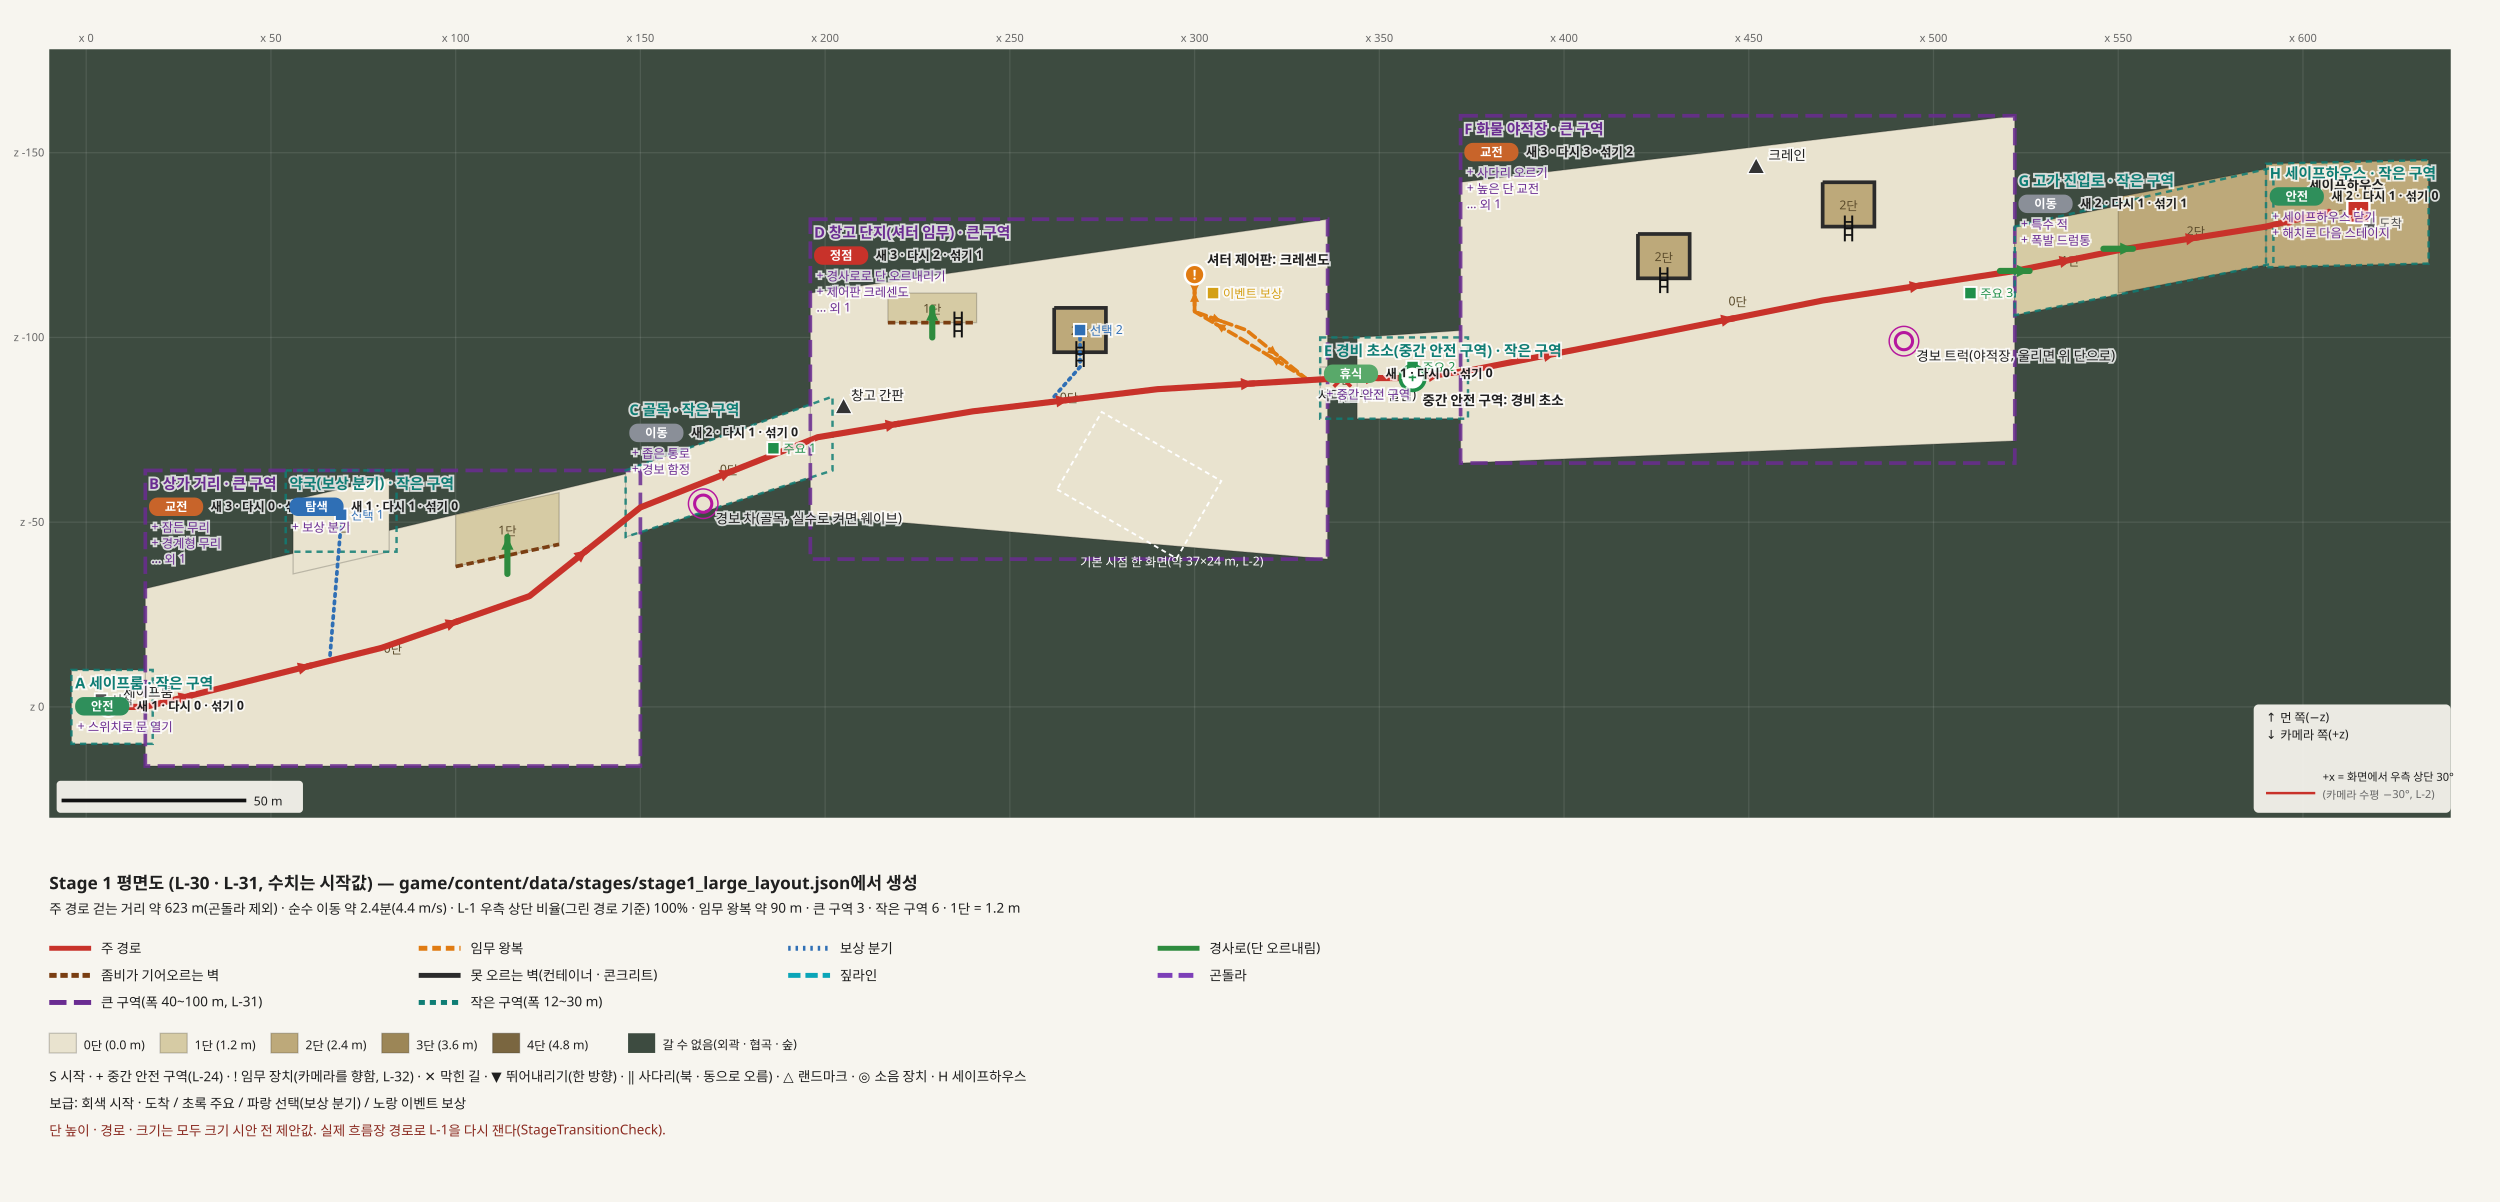
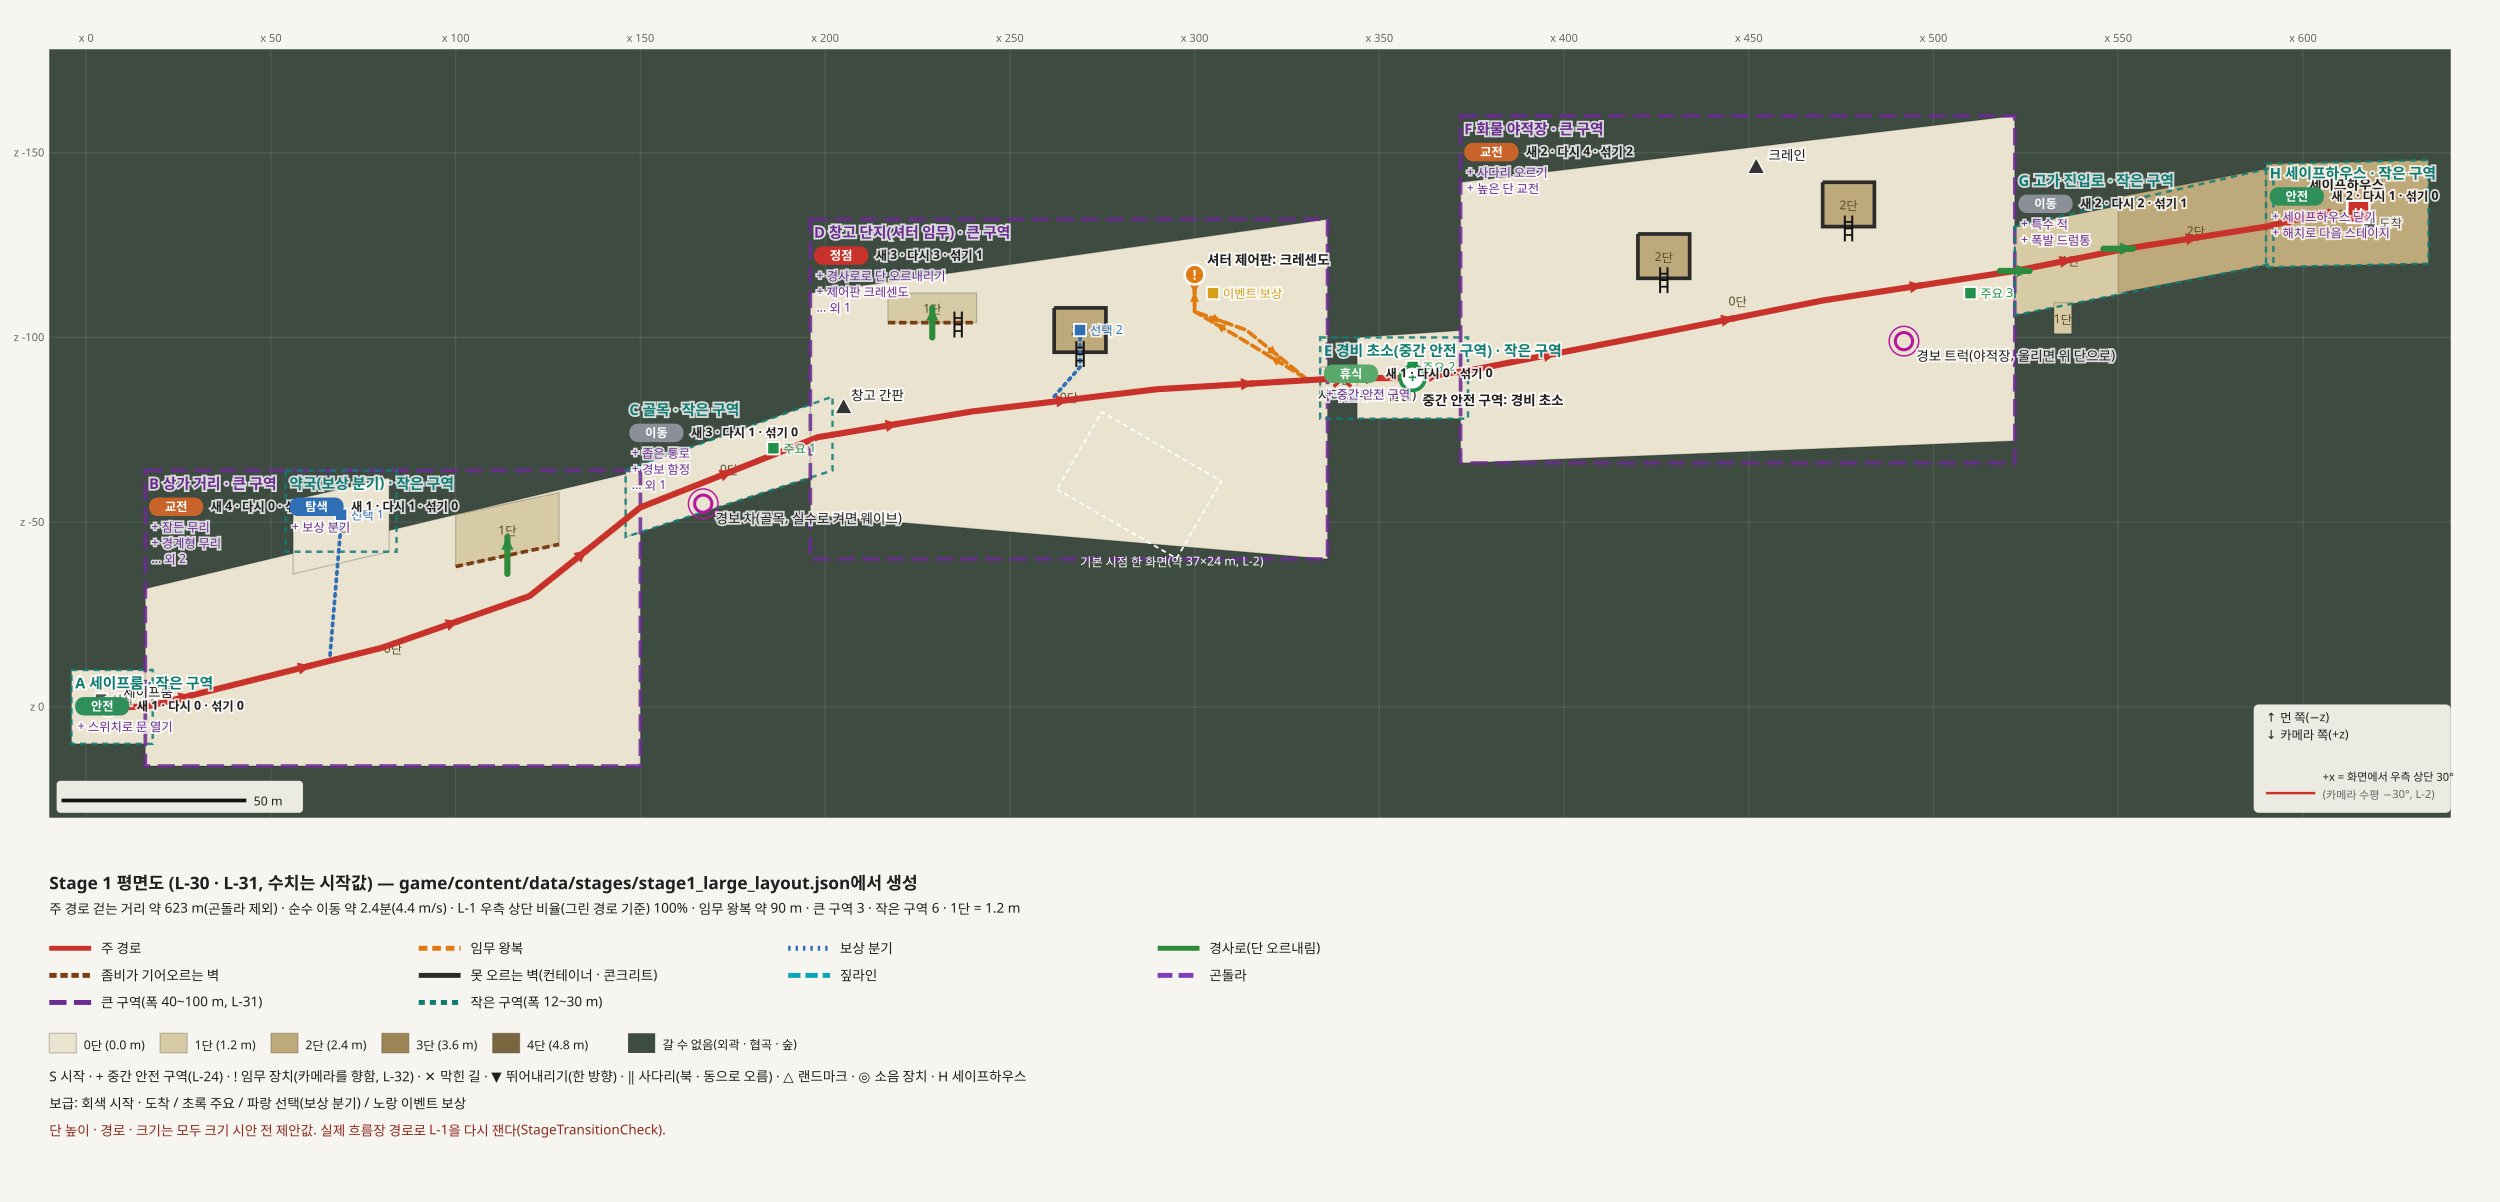
<svg xmlns="http://www.w3.org/2000/svg" width="2030" height="976" viewBox="0 0 2030 976" font-family="Noto Sans KR, Malgun Gothic, WenQuanYi Zen Hei, sans-serif">
  <rect width="100%" height="100%" fill="#f7f5ef" />
  <rect x="40" y="40" width="1950" height="624" fill="#3d4b40" />
  <line x1="70.0" y1="40.0" x2="70.0" y2="664.0" stroke="#ffffff18" stroke-width="1" />
  <text x="70.0" y="34.0" font-size="9" fill="#666" text-anchor="middle" font-weight="normal">x 0</text>
  <line x1="220.0" y1="40.0" x2="220.0" y2="664.0" stroke="#ffffff18" stroke-width="1" />
  <text x="220.0" y="34.0" font-size="9" fill="#666" text-anchor="middle" font-weight="normal">x 50</text>
  <line x1="370.0" y1="40.0" x2="370.0" y2="664.0" stroke="#ffffff18" stroke-width="1" />
  <text x="370.0" y="34.0" font-size="9" fill="#666" text-anchor="middle" font-weight="normal">x 100</text>
  <line x1="520.0" y1="40.0" x2="520.0" y2="664.0" stroke="#ffffff18" stroke-width="1" />
  <text x="520.0" y="34.0" font-size="9" fill="#666" text-anchor="middle" font-weight="normal">x 150</text>
  <line x1="670.0" y1="40.0" x2="670.0" y2="664.0" stroke="#ffffff18" stroke-width="1" />
  <text x="670.0" y="34.0" font-size="9" fill="#666" text-anchor="middle" font-weight="normal">x 200</text>
  <line x1="820.0" y1="40.0" x2="820.0" y2="664.0" stroke="#ffffff18" stroke-width="1" />
  <text x="820.0" y="34.0" font-size="9" fill="#666" text-anchor="middle" font-weight="normal">x 250</text>
  <line x1="970.0" y1="40.0" x2="970.0" y2="664.0" stroke="#ffffff18" stroke-width="1" />
  <text x="970.0" y="34.0" font-size="9" fill="#666" text-anchor="middle" font-weight="normal">x 300</text>
  <line x1="1120.0" y1="40.0" x2="1120.0" y2="664.0" stroke="#ffffff18" stroke-width="1" />
  <text x="1120.0" y="34.0" font-size="9" fill="#666" text-anchor="middle" font-weight="normal">x 350</text>
  <line x1="1270.0" y1="40.0" x2="1270.0" y2="664.0" stroke="#ffffff18" stroke-width="1" />
  <text x="1270.0" y="34.0" font-size="9" fill="#666" text-anchor="middle" font-weight="normal">x 400</text>
  <line x1="1420.0" y1="40.0" x2="1420.0" y2="664.0" stroke="#ffffff18" stroke-width="1" />
  <text x="1420.0" y="34.0" font-size="9" fill="#666" text-anchor="middle" font-weight="normal">x 450</text>
  <line x1="1570.0" y1="40.0" x2="1570.0" y2="664.0" stroke="#ffffff18" stroke-width="1" />
  <text x="1570.0" y="34.0" font-size="9" fill="#666" text-anchor="middle" font-weight="normal">x 500</text>
  <line x1="1720.0" y1="40.0" x2="1720.0" y2="664.0" stroke="#ffffff18" stroke-width="1" />
  <text x="1720.0" y="34.0" font-size="9" fill="#666" text-anchor="middle" font-weight="normal">x 550</text>
  <line x1="1870.0" y1="40.0" x2="1870.0" y2="664.0" stroke="#ffffff18" stroke-width="1" />
  <text x="1870.0" y="34.0" font-size="9" fill="#666" text-anchor="middle" font-weight="normal">x 600</text>
  <line x1="40.0" y1="124.0" x2="1990.0" y2="124.0" stroke="#ffffff18" stroke-width="1" />
  <text x="36.0" y="127.0" font-size="9" fill="#666" text-anchor="end" font-weight="normal">z -150</text>
  <line x1="40.0" y1="274.0" x2="1990.0" y2="274.0" stroke="#ffffff18" stroke-width="1" />
  <text x="36.0" y="277.0" font-size="9" fill="#666" text-anchor="end" font-weight="normal">z -100</text>
  <line x1="40.0" y1="424.0" x2="1990.0" y2="424.0" stroke="#ffffff18" stroke-width="1" />
  <text x="36.0" y="427.0" font-size="9" fill="#666" text-anchor="end" font-weight="normal">z -50</text>
  <line x1="40.0" y1="574.0" x2="1990.0" y2="574.0" stroke="#ffffff18" stroke-width="1" />
  <text x="36.0" y="577.0" font-size="9" fill="#666" text-anchor="end" font-weight="normal">z 0</text>
  <polygon points="58.0,544.0 124.0,544.0 124.0,604.0 58.0,604.0" fill="#e9e3cf" stroke="#00000033" stroke-width="1" />
  <polygon points="118.0,478.0 520.0,382.0 520.0,622.0 118.0,622.0" fill="#e9e3cf" stroke="#00000033" stroke-width="1" />
  <polygon points="238.0,466.0 316.0,448.0 316.0,388.0 238.0,406.0" fill="#e9e3cf" stroke="#00000033" stroke-width="1" />
  <polygon points="370.0,418.0 454.0,400.0 454.0,442.0 370.0,460.0" fill="#d6cba4" stroke="#00000033" stroke-width="1" />
  <polygon points="508.0,382.0 676.0,322.0 676.0,382.0 508.0,436.0" fill="#e9e3cf" stroke="#00000033" stroke-width="1" />
  <polygon points="658.0,238.0 1078.0,178.0 1078.0,454.0 658.0,418.0" fill="#e9e3cf" stroke="#00000033" stroke-width="1" />
  <polygon points="721.0,238.0 793.0,238.0 793.0,262.0 721.0,262.0" fill="#d6cba4" stroke="#00000033" stroke-width="1" />
  <polygon points="856.0,250.0 898.0,250.0 898.0,286.0 856.0,286.0" fill="#bda97a" stroke="#00000033" stroke-width="1" />
  <polygon points="1072.0,298.0 1108.0,298.0 1108.0,316.0 1072.0,316.0" fill="#e9e3cf" stroke="#00000033" stroke-width="1" />
  <polygon points="1102.0,274.0 1192.0,268.0 1192.0,340.0 1102.0,340.0" fill="#e9e3cf" stroke="#00000033" stroke-width="1" />
  <polygon points="1186.0,148.0 1636.0,94.0 1636.0,358.0 1186.0,376.0" fill="#e9e3cf" stroke="#00000033" stroke-width="1" />
  <polygon points="1330.0,190.0 1372.0,190.0 1372.0,226.0 1330.0,226.0" fill="#bda97a" stroke="#00000033" stroke-width="1" />
  <polygon points="1480.0,148.0 1522.0,148.0 1522.0,184.0 1480.0,184.0" fill="#bda97a" stroke="#00000033" stroke-width="1" />
  <polygon points="1636.0,184.0 1726.0,166.0 1726.0,238.0 1636.0,256.0" fill="#d6cba4" stroke="#00000033" stroke-width="1" />
+   <polygon points="1667.8,245.8 1682.2,245.8 1682.2,271.0 1667.8,271.0" fill="#d6cba4" stroke="#00000033" stroke-width="1" />
  <polygon points="1720.0,160.0 1846.0,136.0 1846.0,214.0 1720.0,238.0" fill="#bda97a" stroke="#00000033" stroke-width="1" />
  <polygon points="1840.0,133.0 1972.0,130.0 1972.0,214.0 1840.0,217.0" fill="#bda97a" stroke="#00000033" stroke-width="1" />
  <polygon points="58.0,544.0 124.0,544.0 124.0,604.0 58.0,604.0" fill="none" stroke="#0f7d74" stroke-width="2" stroke-dasharray="5,4" opacity=".85" />
  <polygon points="118.0,382.0 520.0,382.0 520.0,622.0 118.0,622.0" fill="none" stroke="#6a2c91" stroke-width="3" stroke-dasharray="14,6" opacity=".85" />
  <polygon points="232.0,382.0 322.0,382.0 322.0,448.0 232.0,448.0" fill="none" stroke="#0f7d74" stroke-width="2" stroke-dasharray="5,4" opacity=".85" />
  <polygon points="508.0,382.0 676.0,322.0 676.0,382.0 508.0,436.0" fill="none" stroke="#0f7d74" stroke-width="2" stroke-dasharray="5,4" opacity=".85" />
  <polygon points="658.0,178.0 1078.0,178.0 1078.0,454.0 658.0,454.0" fill="none" stroke="#6a2c91" stroke-width="3" stroke-dasharray="14,6" opacity=".85" />
  <polygon points="1072.0,274.0 1192.0,274.0 1192.0,340.0 1072.0,340.0" fill="none" stroke="#0f7d74" stroke-width="2" stroke-dasharray="5,4" opacity=".85" />
  <polygon points="1186.0,94.0 1636.0,94.0 1636.0,376.0 1186.0,376.0" fill="none" stroke="#6a2c91" stroke-width="3" stroke-dasharray="14,6" opacity=".85" />
  <polygon points="1636.0,184.0 1846.0,136.0 1846.0,214.0 1636.0,256.0" fill="none" stroke="#0f7d74" stroke-width="2" stroke-dasharray="5,4" opacity=".85" />
  <polygon points="1840.0,133.0 1972.0,130.0 1972.0,214.0 1840.0,217.0" fill="none" stroke="#0f7d74" stroke-width="2" stroke-dasharray="5,4" opacity=".85" />
  <text x="91.0" y="578.0" font-size="10" fill="#5a4a2a" text-anchor="middle" font-weight="normal">0단</text>
  <text x="319.0" y="530.0" font-size="10" fill="#5a4a2a" text-anchor="middle" font-weight="normal">0단</text>
  <text x="277.0" y="431.0" font-size="10" fill="#5a4a2a" text-anchor="middle" font-weight="normal">0단</text>
  <text x="412.0" y="434.0" font-size="10" fill="#5a4a2a" text-anchor="middle" font-weight="normal">1단</text>
  <text x="592.0" y="384.5" font-size="10" fill="#5a4a2a" text-anchor="middle" font-weight="normal">0단</text>
  <text x="868.0" y="326.0" font-size="10" fill="#5a4a2a" text-anchor="middle" font-weight="normal">0단</text>
  <text x="757.0" y="254.0" font-size="10" fill="#5a4a2a" text-anchor="middle" font-weight="normal">1단</text>
  <text x="877.0" y="272.0" font-size="10" fill="#5a4a2a" text-anchor="middle" font-weight="normal">2단</text>
  <text x="1090.0" y="311.0" font-size="10" fill="#5a4a2a" text-anchor="middle" font-weight="normal">0단</text>
  <text x="1147.0" y="309.5" font-size="10" fill="#5a4a2a" text-anchor="middle" font-weight="normal">0단</text>
  <text x="1411.0" y="248.0" font-size="10" fill="#5a4a2a" text-anchor="middle" font-weight="normal">0단</text>
  <text x="1351.0" y="212.0" font-size="10" fill="#5a4a2a" text-anchor="middle" font-weight="normal">2단</text>
  <text x="1501.0" y="170.0" font-size="10" fill="#5a4a2a" text-anchor="middle" font-weight="normal">2단</text>
  <text x="1681.0" y="215.0" font-size="10" fill="#5a4a2a" text-anchor="middle" font-weight="normal">1단</text>
+   <text x="1675.0" y="262.4" font-size="10" fill="#5a4a2a" text-anchor="middle" font-weight="normal">1단</text>
  <text x="1783.0" y="191.0" font-size="10" fill="#5a4a2a" text-anchor="middle" font-weight="normal">2단</text>
  <text x="1906.0" y="177.5" font-size="10" fill="#5a4a2a" text-anchor="middle" font-weight="normal">2단</text>
  <polyline points="856.0,250.0 898.0,250.0 898.0,286.0 856.0,286.0 856.0,250.0" fill="none" stroke="#2b2b2b" stroke-width="3" />
  <polyline points="1330.0,190.0 1372.0,190.0 1372.0,226.0 1330.0,226.0 1330.0,190.0" fill="none" stroke="#2b2b2b" stroke-width="3" />
  <polyline points="1480.0,148.0 1522.0,148.0 1522.0,184.0 1480.0,184.0 1480.0,148.0" fill="none" stroke="#2b2b2b" stroke-width="3" />
  <polyline points="721.0,262.0 793.0,262.0" fill="none" stroke="#7a3e12" stroke-width="3" stroke-dasharray="6,3" />
  <polyline points="370.0,460.0 454.0,442.0" fill="none" stroke="#7a3e12" stroke-width="3" stroke-dasharray="6,3" />
  <polygon points="858.3,397.4 955.4,453.5 991.7,390.6 894.6,334.5" fill="none" stroke="#ffffff" stroke-width="1.5" stroke-dasharray="4,3" />
  <text x="877.0" y="460.0" font-size="10" fill="#ffffff" text-anchor="start" font-weight="normal">기본 시점 한 화면(약 37×24 m, L-2)</text>
  <polyline points="268.0,532.0 277.0,424.0" fill="none" stroke="#2f6fb5" stroke-width="3" stroke-dasharray="2,4" stroke-linejoin="round" stroke-linecap="round" />
  <polyline points="856.0,322.0 877.0,298.0 877.0,268.0" fill="none" stroke="#2f6fb5" stroke-width="3" stroke-dasharray="2,4" stroke-linejoin="round" stroke-linecap="round" />
  <polyline points="1060.0,307.0 1006.0,274.0 970.0,253.0 970.0,223.0" fill="none" stroke="#e07b12" stroke-width="3" stroke-dasharray="7,4" stroke-linejoin="round" stroke-linecap="round" />
  <line x1="1033.0" y1="290.5" x2="1031.9" y2="289.8" stroke="#e07b12" stroke-width="3" stroke-linecap="round" />
  <polygon points="1031.9,289.8 1040.4,290.7 1036.5,297.0" fill="#e07b12" />
  <line x1="988.0" y1="263.5" x2="987.3" y2="263.1" stroke="#e07b12" stroke-width="3" stroke-linecap="round" />
  <polygon points="987.3,263.1 995.8,263.7 992.0,270.1" fill="#e07b12" />
  <line x1="970.0" y1="238.0" x2="970.0" y2="237.4" stroke="#e07b12" stroke-width="3" stroke-linecap="round" />
  <polygon points="970.0,237.4 973.7,245.1 966.3,245.1" fill="#e07b12" />
  <polyline points="970.0,223.0 970.0,253.0 1012.0,268.0 1060.0,307.0" fill="none" stroke="#e07b12" stroke-width="3" stroke-dasharray="7,4" stroke-linejoin="round" stroke-linecap="round" />
  <line x1="970.0" y1="238.0" x2="970.0" y2="238.6" stroke="#e07b12" stroke-width="3" stroke-linecap="round" />
  <polygon points="970.0,238.6 966.3,230.9 973.7,230.9" fill="#e07b12" />
  <line x1="991.0" y1="260.5" x2="991.8" y2="260.8" stroke="#e07b12" stroke-width="3" stroke-linecap="round" />
  <polygon points="991.8,260.8 983.4,261.7 985.9,254.7" fill="#e07b12" />
  <line x1="1036.0" y1="287.5" x2="1037.0" y2="288.3" stroke="#e07b12" stroke-width="3" stroke-linecap="round" />
  <polygon points="1037.0,288.3 1028.7,286.3 1033.4,280.6" fill="#e07b12" />
  <polyline points="88.0,574.0 118.0,574.0 190.0,556.0 310.0,526.0 430.0,484.0 520.0,412.0 664.0,355.0 790.0,334.0 940.0,316.0 1090.0,307.0 1147.0,307.0 1192.0,301.0 1330.0,274.0 1480.0,244.0 1636.0,220.0 1726.0,202.0 1840.0,184.0 1891.0,172.0" fill="none" stroke="#c8322a" stroke-width="5" stroke-linejoin="round" stroke-linecap="round" />
  <line x1="103.0" y1="574.0" x2="103.6" y2="574.0" stroke="#c8322a" stroke-width="5" stroke-linecap="round" />
  <polygon points="103.6,574.0 93.2,579.0 93.2,569.0" fill="#c8322a" />
  <line x1="154.0" y1="565.0" x2="155.4" y2="564.6" stroke="#c8322a" stroke-width="5" stroke-linecap="round" />
  <polygon points="155.4,564.6 146.6,572.0 144.2,562.3" fill="#c8322a" />
  <line x1="250.0" y1="541.0" x2="252.4" y2="540.4" stroke="#c8322a" stroke-width="5" stroke-linecap="round" />
  <polygon points="252.4,540.4 243.6,547.8 241.1,538.1" fill="#c8322a" />
  <line x1="370.0" y1="505.0" x2="372.4" y2="504.2" stroke="#c8322a" stroke-width="5" stroke-linecap="round" />
  <polygon points="372.4,504.2 364.3,512.3 361.0,502.9" fill="#c8322a" />
  <line x1="475.0" y1="448.0" x2="476.8" y2="446.6" stroke="#c8322a" stroke-width="5" stroke-linecap="round" />
  <polygon points="476.8,446.6 471.8,456.9 465.6,449.1" fill="#c8322a" />
  <line x1="592.0" y1="383.5" x2="594.9" y2="382.4" stroke="#c8322a" stroke-width="5" stroke-linecap="round" />
  <polygon points="594.9,382.4 587.1,390.8 583.4,381.5" fill="#c8322a" />
  <line x1="727.0" y1="344.5" x2="729.5" y2="344.1" stroke="#c8322a" stroke-width="5" stroke-linecap="round" />
  <polygon points="729.5,344.1 720.1,350.7 718.5,340.8" fill="#c8322a" />
  <line x1="865.0" y1="325.0" x2="868.0" y2="324.6" stroke="#c8322a" stroke-width="5" stroke-linecap="round" />
  <polygon points="868.0,324.6 858.3,330.8 857.1,320.9" fill="#c8322a" />
  <line x1="1015.0" y1="311.5" x2="1018.0" y2="311.3" stroke="#c8322a" stroke-width="5" stroke-linecap="round" />
  <polygon points="1018.0,311.3 1008.0,316.9 1007.4,306.9" fill="#c8322a" />
  <line x1="1118.5" y1="307.0" x2="1119.6" y2="307.0" stroke="#c8322a" stroke-width="5" stroke-linecap="round" />
  <polygon points="1119.6,307.0 1109.3,312.0 1109.3,302.0" fill="#c8322a" />
  <line x1="1169.5" y1="304.0" x2="1170.4" y2="303.9" stroke="#c8322a" stroke-width="5" stroke-linecap="round" />
  <polygon points="1170.4,303.9 1160.8,310.2 1159.5,300.3" fill="#c8322a" />
  <line x1="1261.0" y1="287.5" x2="1263.8" y2="287.0" stroke="#c8322a" stroke-width="5" stroke-linecap="round" />
  <polygon points="1263.8,287.0 1254.6,293.9 1252.6,284.0" fill="#c8322a" />
  <line x1="1405.0" y1="259.0" x2="1408.0" y2="258.4" stroke="#c8322a" stroke-width="5" stroke-linecap="round" />
  <polygon points="1408.0,258.4 1398.8,265.3 1396.9,255.5" fill="#c8322a" />
  <line x1="1558.0" y1="232.0" x2="1561.1" y2="231.5" stroke="#c8322a" stroke-width="5" stroke-linecap="round" />
  <polygon points="1561.1,231.5 1551.6,238.0 1550.1,228.2" fill="#c8322a" />
  <line x1="1681.0" y1="211.0" x2="1682.8" y2="210.6" stroke="#c8322a" stroke-width="5" stroke-linecap="round" />
  <polygon points="1682.8,210.6 1673.6,217.6 1671.7,207.8" fill="#c8322a" />
  <line x1="1783.0" y1="193.0" x2="1785.3" y2="192.6" stroke="#c8322a" stroke-width="5" stroke-linecap="round" />
  <polygon points="1785.3,192.6 1775.8,199.2 1774.3,189.3" fill="#c8322a" />
  <line x1="1865.5" y1="178.0" x2="1866.5" y2="177.8" stroke="#c8322a" stroke-width="5" stroke-linecap="round" />
  <polygon points="1866.5,177.8 1857.6,185.0 1855.3,175.3" fill="#c8322a" />
  <line x1="412.0" y1="466.0" x2="412.0" y2="436.0" stroke="#2e8b3e" stroke-width="5" stroke-linecap="round" />
  <polygon points="412.0,436.0 417.0,446.4 407.0,446.4" fill="#2e8b3e" />
  <line x1="757.0" y1="274.0" x2="757.0" y2="250.0" stroke="#2e8b3e" stroke-width="5" stroke-linecap="round" />
  <polygon points="757.0,250.0 762.0,260.4 752.0,260.4" fill="#2e8b3e" />
  <line x1="880.0" y1="298.0" x2="880.0" y2="277.0" stroke="#111" stroke-width="1.6" />
  <line x1="874.0" y1="298.0" x2="874.0" y2="277.0" stroke="#111" stroke-width="1.6" />
  <line x1="880.0" y1="292.8" x2="874.0" y2="292.8" stroke="#111" stroke-width="1.4" />
  <line x1="880.0" y1="287.5" x2="874.0" y2="287.5" stroke="#111" stroke-width="1.4" />
  <line x1="880.0" y1="282.2" x2="874.0" y2="282.2" stroke="#111" stroke-width="1.4" />
  <line x1="1354.0" y1="238.0" x2="1354.0" y2="217.0" stroke="#111" stroke-width="1.6" />
  <line x1="1348.0" y1="238.0" x2="1348.0" y2="217.0" stroke="#111" stroke-width="1.6" />
  <line x1="1354.0" y1="232.8" x2="1348.0" y2="232.8" stroke="#111" stroke-width="1.4" />
  <line x1="1354.0" y1="227.5" x2="1348.0" y2="227.5" stroke="#111" stroke-width="1.4" />
  <line x1="1354.0" y1="222.2" x2="1348.0" y2="222.2" stroke="#111" stroke-width="1.4" />
  <line x1="1504.0" y1="196.0" x2="1504.0" y2="175.0" stroke="#111" stroke-width="1.6" />
  <line x1="1498.0" y1="196.0" x2="1498.0" y2="175.0" stroke="#111" stroke-width="1.6" />
  <line x1="1504.0" y1="190.8" x2="1498.0" y2="190.8" stroke="#111" stroke-width="1.4" />
  <line x1="1504.0" y1="185.5" x2="1498.0" y2="185.5" stroke="#111" stroke-width="1.4" />
  <line x1="1504.0" y1="180.2" x2="1498.0" y2="180.2" stroke="#111" stroke-width="1.4" />
  <line x1="781.0" y1="274.0" x2="781.0" y2="253.0" stroke="#111" stroke-width="1.6" />
  <line x1="775.0" y1="274.0" x2="775.0" y2="253.0" stroke="#111" stroke-width="1.6" />
  <line x1="781.0" y1="268.8" x2="775.0" y2="268.8" stroke="#111" stroke-width="1.4" />
  <line x1="781.0" y1="263.5" x2="775.0" y2="263.5" stroke="#111" stroke-width="1.4" />
  <line x1="781.0" y1="258.2" x2="775.0" y2="258.2" stroke="#111" stroke-width="1.4" />
  <line x1="1624.0" y1="220.0" x2="1648.0" y2="220.0" stroke="#2e8b3e" stroke-width="5" stroke-linecap="round" />
  <polygon points="1648.0,220.0 1637.6,225.0 1637.6,215.0" fill="#2e8b3e" />
  <line x1="1708.0" y1="202.0" x2="1732.0" y2="202.0" stroke="#2e8b3e" stroke-width="5" stroke-linecap="round" />
  <polygon points="1732.0,202.0 1721.6,207.0 1721.6,197.0" fill="#2e8b3e" />
  <rect x="77.0" y="563.0" width="10" height="10" fill="#555555" stroke="#fff" stroke-width="1.5" />
  <text x="90.0" y="572.0" font-size="10" fill="#555555" text-anchor="start" font-weight="normal" stroke="#ffffffcc" stroke-width="3" paint-order="stroke">시작</text>
  <rect x="272.0" y="413.0" width="10" height="10" fill="#2f6fb5" stroke="#fff" stroke-width="1.5" />
  <text x="285.0" y="422.0" font-size="10" fill="#2f6fb5" text-anchor="start" font-weight="normal" stroke="#ffffffcc" stroke-width="3" paint-order="stroke">선택 1</text>
  <rect x="623.0" y="359.0" width="10" height="10" fill="#1f8f4a" stroke="#fff" stroke-width="1.5" />
  <text x="636.0" y="368.0" font-size="10" fill="#1f8f4a" text-anchor="start" font-weight="normal" stroke="#ffffffcc" stroke-width="3" paint-order="stroke">주요 1</text>
  <rect x="872.0" y="263.0" width="10" height="10" fill="#2f6fb5" stroke="#fff" stroke-width="1.5" />
  <text x="885.0" y="272.0" font-size="10" fill="#2f6fb5" text-anchor="start" font-weight="normal" stroke="#ffffffcc" stroke-width="3" paint-order="stroke">선택 2</text>
  <rect x="980.0" y="233.0" width="10" height="10" fill="#d4a017" stroke="#fff" stroke-width="1.5" />
  <text x="993.0" y="242.0" font-size="10" fill="#d4a017" text-anchor="start" font-weight="normal" stroke="#ffffffcc" stroke-width="3" paint-order="stroke">이벤트 보상</text>
  <rect x="1142.0" y="293.0" width="10" height="10" fill="#1f8f4a" stroke="#fff" stroke-width="1.5" />
  <text x="1155.0" y="302.0" font-size="10" fill="#1f8f4a" text-anchor="start" font-weight="normal" stroke="#ffffffcc" stroke-width="3" paint-order="stroke">주요 2</text>
  <rect x="1595.0" y="233.0" width="10" height="10" fill="#1f8f4a" stroke="#fff" stroke-width="1.5" />
  <text x="1608.0" y="242.0" font-size="10" fill="#1f8f4a" text-anchor="start" font-weight="normal" stroke="#ffffffcc" stroke-width="3" paint-order="stroke">주요 3</text>
  <rect x="1919.0" y="176.0" width="10" height="10" fill="#555555" stroke="#fff" stroke-width="1.5" />
  <text x="1932.0" y="185.0" font-size="10" fill="#555555" text-anchor="start" font-weight="normal" stroke="#ffffffcc" stroke-width="3" paint-order="stroke">도착</text>
  <circle cx="88.0" cy="574.0" r="8" fill="#c8322a" stroke="#fff" stroke-width="2" />
  <text x="88.0" y="578.0" font-size="10" fill="#fff" text-anchor="middle" font-weight="bold">S</text>
  <text x="100.0" y="566.0" font-size="11" fill="#1f1f1f" text-anchor="start" font-weight="normal" stroke="#ffffffcc" stroke-width="3" paint-order="stroke">세이프룸</text>
  <text x="100.0" y="566.0" font-size="11" fill="#1f1f1f" text-anchor="start" font-weight="normal" stroke="#ffffffcc" stroke-width="3" paint-order="stroke" />
  <circle cx="571.0" cy="409.0" r="7" fill="none" stroke="#b5179e" stroke-width="2.5" />
  <circle cx="571.0" cy="409.0" r="12" fill="none" stroke="#b5179e" stroke-width="1.2" />
  <text x="581.0" y="425.0" font-size="11" fill="#1f1f1f" text-anchor="start" font-weight="normal" stroke="#ffffffcc" stroke-width="3" paint-order="stroke">경보 차(골목, 실수로 켜면 웨이브)</text>
  <line x1="1083.0" y1="300.0" x2="1097.0" y2="314.0" stroke="#c8322a" stroke-width="3" />
  <line x1="1083.0" y1="314.0" x2="1097.0" y2="300.0" stroke="#c8322a" stroke-width="3" />
  <text x="1070.0" y="325.0" font-size="11" fill="#1f1f1f" text-anchor="start" font-weight="normal" stroke="#ffffffcc" stroke-width="3" paint-order="stroke">셔터(임무로 열림)</text>
  <circle cx="970.0" cy="223.0" r="8" fill="#e07b12" stroke="#fff" stroke-width="2" />
  <text x="970.0" y="227.0" font-size="11" fill="#fff" text-anchor="middle" font-weight="bold">!</text>
  <text x="980.0" y="215.0" font-size="11" fill="#1f1f1f" text-anchor="start" font-weight="bold" stroke="#ffffffcc" stroke-width="3" paint-order="stroke">셔터 제어판: 크레센도</text>
  <circle cx="1147.0" cy="307.0" r="10" fill="#ffffff" stroke="#1f8f4a" stroke-width="3" />
  <text x="1147.0" y="311.0" font-size="13" fill="#1f8f4a" text-anchor="middle" font-weight="bold">+</text>
  <text x="1155.0" y="329.0" font-size="11" fill="#1f1f1f" text-anchor="start" font-weight="bold" stroke="#ffffffcc" stroke-width="3" paint-order="stroke">중간 안전 구역: 경비 초소</text>
  <polygon points="685.0,323.0 692.0,336.0 678.0,336.0" fill="#333" stroke="#fff" stroke-width="1" />
  <text x="691.0" y="325.0" font-size="11" fill="#1f1f1f" text-anchor="start" font-weight="normal" stroke="#ffffffcc" stroke-width="3" paint-order="stroke">창고 간판</text>
  <polygon points="1426.0,128.0 1433.0,141.0 1419.0,141.0" fill="#333" stroke="#fff" stroke-width="1" />
  <text x="1436.0" y="130.0" font-size="11" fill="#1f1f1f" text-anchor="start" font-weight="normal" stroke="#ffffffcc" stroke-width="3" paint-order="stroke">크레인</text>
  <rect x="1906.0" y="163.0" width="18" height="18" fill="#c8322a" stroke="#fff" stroke-width="2" />
  <text x="1915.0" y="176.0" font-size="10" fill="#fff" text-anchor="middle" font-weight="bold">H</text>
  <text x="1875.0" y="154.0" font-size="11" fill="#1f1f1f" text-anchor="start" font-weight="bold" stroke="#ffffffcc" stroke-width="3" paint-order="stroke">세이프하우스</text>
  <circle cx="1546.0" cy="277.0" r="7" fill="none" stroke="#b5179e" stroke-width="2.5" />
  <circle cx="1546.0" cy="277.0" r="12" fill="none" stroke="#b5179e" stroke-width="1.2" />
  <text x="1556.0" y="293.0" font-size="11" fill="#1f1f1f" text-anchor="start" font-weight="normal" stroke="#ffffffcc" stroke-width="3" paint-order="stroke">경보 트럭(야적장, 울리면 위 단으로)</text>
  <text x="61.0" y="559.0" font-size="12" fill="#0f7d74" text-anchor="start" font-weight="bold" stroke="#ffffffcc" stroke-width="3" paint-order="stroke">A 세이프룸 · 작은 구역</text>
  <rect x="61.0" y="566.0" width="44" height="15" rx="7" fill="#2f8f5b" />
  <text x="83.0" y="577.0" font-size="10" fill="#fff" text-anchor="middle" font-weight="bold">안전</text>
  <text x="111.0" y="577.0" font-size="10" fill="#1f1f1f" text-anchor="start" font-weight="bold" stroke="#ffffffcc" stroke-width="3" paint-order="stroke">새 1 · 다시 0 · 섞기 0</text>
  <text x="63.0" y="593.0" font-size="10" fill="#6a2c91" text-anchor="start" font-weight="normal" stroke="#ffffffcc" stroke-width="3" paint-order="stroke">+ 스위치로 문 열기</text>
  <text x="121.0" y="397.0" font-size="12" fill="#6a2c91" text-anchor="start" font-weight="bold" stroke="#ffffffcc" stroke-width="3" paint-order="stroke">B 상가 거리 · 큰 구역</text>
  <rect x="121.0" y="404.0" width="44" height="15" rx="7" fill="#c8642a" />
  <text x="143.0" y="415.0" font-size="10" fill="#fff" text-anchor="middle" font-weight="bold">교전</text>
-   <text x="171.0" y="415.0" font-size="10" fill="#1f1f1f" text-anchor="start" font-weight="bold" stroke="#ffffffcc" stroke-width="3" paint-order="stroke">새 3 · 다시 0 · 섞기 0</text>
+   <text x="171.0" y="415.0" font-size="10" fill="#1f1f1f" text-anchor="start" font-weight="bold" stroke="#ffffffcc" stroke-width="3" paint-order="stroke">새 4 · 다시 0 · 섞기 0</text>
  <text x="123.0" y="431.0" font-size="10" fill="#6a2c91" text-anchor="start" font-weight="normal" stroke="#ffffffcc" stroke-width="3" paint-order="stroke">+ 잠든 무리</text>
  <text x="123.0" y="444.0" font-size="10" fill="#6a2c91" text-anchor="start" font-weight="normal" stroke="#ffffffcc" stroke-width="3" paint-order="stroke">+ 경계형 무리</text>
-   <text x="123.0" y="457.0" font-size="10" fill="#6a2c91" text-anchor="start" font-weight="normal" stroke="#ffffffcc" stroke-width="3" paint-order="stroke">… 외 1</text>
+   <text x="123.0" y="457.0" font-size="10" fill="#6a2c91" text-anchor="start" font-weight="normal" stroke="#ffffffcc" stroke-width="3" paint-order="stroke">… 외 2</text>
  <text x="235.0" y="397.0" font-size="12" fill="#0f7d74" text-anchor="start" font-weight="bold" stroke="#ffffffcc" stroke-width="3" paint-order="stroke">약국(보상 분기) · 작은 구역</text>
  <rect x="235.0" y="404.0" width="44" height="15" rx="7" fill="#2f6fb5" />
  <text x="257.0" y="415.0" font-size="10" fill="#fff" text-anchor="middle" font-weight="bold">탐색</text>
  <text x="285.0" y="415.0" font-size="10" fill="#1f1f1f" text-anchor="start" font-weight="bold" stroke="#ffffffcc" stroke-width="3" paint-order="stroke">새 1 · 다시 1 · 섞기 0</text>
  <text x="237.0" y="431.0" font-size="10" fill="#6a2c91" text-anchor="start" font-weight="normal" stroke="#ffffffcc" stroke-width="3" paint-order="stroke">+ 보상 분기</text>
  <text x="511.0" y="337.0" font-size="12" fill="#0f7d74" text-anchor="start" font-weight="bold" stroke="#ffffffcc" stroke-width="3" paint-order="stroke">C 골목 · 작은 구역</text>
  <rect x="511.0" y="344.0" width="44" height="15" rx="7" fill="#8a8f98" />
  <text x="533.0" y="355.0" font-size="10" fill="#fff" text-anchor="middle" font-weight="bold">이동</text>
-   <text x="561.0" y="355.0" font-size="10" fill="#1f1f1f" text-anchor="start" font-weight="bold" stroke="#ffffffcc" stroke-width="3" paint-order="stroke">새 2 · 다시 1 · 섞기 0</text>
+   <text x="561.0" y="355.0" font-size="10" fill="#1f1f1f" text-anchor="start" font-weight="bold" stroke="#ffffffcc" stroke-width="3" paint-order="stroke">새 3 · 다시 1 · 섞기 0</text>
  <text x="513.0" y="371.0" font-size="10" fill="#6a2c91" text-anchor="start" font-weight="normal" stroke="#ffffffcc" stroke-width="3" paint-order="stroke">+ 좁은 통로</text>
  <text x="513.0" y="384.0" font-size="10" fill="#6a2c91" text-anchor="start" font-weight="normal" stroke="#ffffffcc" stroke-width="3" paint-order="stroke">+ 경보 함정</text>
+   <text x="513.0" y="397.0" font-size="10" fill="#6a2c91" text-anchor="start" font-weight="normal" stroke="#ffffffcc" stroke-width="3" paint-order="stroke">… 외 1</text>
  <text x="661.0" y="193.0" font-size="12" fill="#6a2c91" text-anchor="start" font-weight="bold" stroke="#ffffffcc" stroke-width="3" paint-order="stroke">D 창고 단지(셔터 임무) · 큰 구역</text>
  <rect x="661.0" y="200.0" width="44" height="15" rx="7" fill="#c8322a" />
  <text x="683.0" y="211.0" font-size="10" fill="#fff" text-anchor="middle" font-weight="bold">정점</text>
-   <text x="711.0" y="211.0" font-size="10" fill="#1f1f1f" text-anchor="start" font-weight="bold" stroke="#ffffffcc" stroke-width="3" paint-order="stroke">새 3 · 다시 2 · 섞기 1</text>
+   <text x="711.0" y="211.0" font-size="10" fill="#1f1f1f" text-anchor="start" font-weight="bold" stroke="#ffffffcc" stroke-width="3" paint-order="stroke">새 3 · 다시 3 · 섞기 1</text>
  <text x="663.0" y="227.0" font-size="10" fill="#6a2c91" text-anchor="start" font-weight="normal" stroke="#ffffffcc" stroke-width="3" paint-order="stroke">+ 경사로로 단 오르내리기</text>
  <text x="663.0" y="240.0" font-size="10" fill="#6a2c91" text-anchor="start" font-weight="normal" stroke="#ffffffcc" stroke-width="3" paint-order="stroke">+ 제어판 크레센도</text>
  <text x="663.0" y="253.0" font-size="10" fill="#6a2c91" text-anchor="start" font-weight="normal" stroke="#ffffffcc" stroke-width="3" paint-order="stroke">… 외 1</text>
  <text x="1075.0" y="289.0" font-size="12" fill="#0f7d74" text-anchor="start" font-weight="bold" stroke="#ffffffcc" stroke-width="3" paint-order="stroke">E 경비 초소(중간 안전 구역) · 작은 구역</text>
  <rect x="1075.0" y="296.0" width="44" height="15" rx="7" fill="#59a96a" />
  <text x="1097.0" y="307.0" font-size="10" fill="#fff" text-anchor="middle" font-weight="bold">휴식</text>
  <text x="1125.0" y="307.0" font-size="10" fill="#1f1f1f" text-anchor="start" font-weight="bold" stroke="#ffffffcc" stroke-width="3" paint-order="stroke">새 1 · 다시 0 · 섞기 0</text>
  <text x="1077.0" y="323.0" font-size="10" fill="#6a2c91" text-anchor="start" font-weight="normal" stroke="#ffffffcc" stroke-width="3" paint-order="stroke">+ 중간 안전 구역</text>
  <text x="1189.0" y="109.0" font-size="12" fill="#6a2c91" text-anchor="start" font-weight="bold" stroke="#ffffffcc" stroke-width="3" paint-order="stroke">F 화물 야적장 · 큰 구역</text>
  <rect x="1189.0" y="116.0" width="44" height="15" rx="7" fill="#c8642a" />
  <text x="1211.0" y="127.0" font-size="10" fill="#fff" text-anchor="middle" font-weight="bold">교전</text>
-   <text x="1239.0" y="127.0" font-size="10" fill="#1f1f1f" text-anchor="start" font-weight="bold" stroke="#ffffffcc" stroke-width="3" paint-order="stroke">새 3 · 다시 3 · 섞기 2</text>
+   <text x="1239.0" y="127.0" font-size="10" fill="#1f1f1f" text-anchor="start" font-weight="bold" stroke="#ffffffcc" stroke-width="3" paint-order="stroke">새 2 · 다시 4 · 섞기 2</text>
  <text x="1191.0" y="143.0" font-size="10" fill="#6a2c91" text-anchor="start" font-weight="normal" stroke="#ffffffcc" stroke-width="3" paint-order="stroke">+ 사다리 오르기</text>
  <text x="1191.0" y="156.0" font-size="10" fill="#6a2c91" text-anchor="start" font-weight="normal" stroke="#ffffffcc" stroke-width="3" paint-order="stroke">+ 높은 단 교전</text>
-   <text x="1191.0" y="169.0" font-size="10" fill="#6a2c91" text-anchor="start" font-weight="normal" stroke="#ffffffcc" stroke-width="3" paint-order="stroke">… 외 1</text>
  <text x="1639.0" y="151.0" font-size="12" fill="#0f7d74" text-anchor="start" font-weight="bold" stroke="#ffffffcc" stroke-width="3" paint-order="stroke">G 고가 진입로 · 작은 구역</text>
  <rect x="1639.0" y="158.0" width="44" height="15" rx="7" fill="#8a8f98" />
  <text x="1661.0" y="169.0" font-size="10" fill="#fff" text-anchor="middle" font-weight="bold">이동</text>
-   <text x="1689.0" y="169.0" font-size="10" fill="#1f1f1f" text-anchor="start" font-weight="bold" stroke="#ffffffcc" stroke-width="3" paint-order="stroke">새 2 · 다시 1 · 섞기 1</text>
+   <text x="1689.0" y="169.0" font-size="10" fill="#1f1f1f" text-anchor="start" font-weight="bold" stroke="#ffffffcc" stroke-width="3" paint-order="stroke">새 2 · 다시 2 · 섞기 1</text>
  <text x="1641.0" y="185.0" font-size="10" fill="#6a2c91" text-anchor="start" font-weight="normal" stroke="#ffffffcc" stroke-width="3" paint-order="stroke">+ 특수 적</text>
  <text x="1641.0" y="198.0" font-size="10" fill="#6a2c91" text-anchor="start" font-weight="normal" stroke="#ffffffcc" stroke-width="3" paint-order="stroke">+ 폭발 드럼통</text>
  <text x="1843.0" y="145.0" font-size="12" fill="#0f7d74" text-anchor="start" font-weight="bold" stroke="#ffffffcc" stroke-width="3" paint-order="stroke">H 세이프하우스 · 작은 구역</text>
  <rect x="1843.0" y="152.0" width="44" height="15" rx="7" fill="#2f8f5b" />
  <text x="1865.0" y="163.0" font-size="10" fill="#fff" text-anchor="middle" font-weight="bold">안전</text>
  <text x="1893.0" y="163.0" font-size="10" fill="#1f1f1f" text-anchor="start" font-weight="bold" stroke="#ffffffcc" stroke-width="3" paint-order="stroke">새 2 · 다시 1 · 섞기 0</text>
  <text x="1845.0" y="179.0" font-size="10" fill="#6a2c91" text-anchor="start" font-weight="normal" stroke="#ffffffcc" stroke-width="3" paint-order="stroke">+ 세이프하우스 닫기</text>
  <text x="1845.0" y="192.0" font-size="10" fill="#6a2c91" text-anchor="start" font-weight="normal" stroke="#ffffffcc" stroke-width="3" paint-order="stroke">+ 해치로 다음 스테이지</text>
  <rect x="1830.0" y="572.0" width="160" height="88" fill="#f7f5efee" rx="4" />
  <text x="1840.0" y="586.0" font-size="10" fill="#1f1f1f" text-anchor="start" font-weight="normal">↑ 먼 쪽(−z)</text>
  <text x="1840.0" y="600.0" font-size="10" fill="#1f1f1f" text-anchor="start" font-weight="normal">↓ 카메라 쪽(+z)</text>
  <line x1="1840.0" y1="644.0" x2="1880.0" y2="644.0" stroke="#c8322a" stroke-width="2" />
  <text x="1886.0" y="634.0" font-size="9" fill="#1f1f1f" text-anchor="start" font-weight="normal">+x = 화면에서 우측 상단 30°</text>
  <text x="1886.0" y="648.0" font-size="9" fill="#666" text-anchor="start" font-weight="normal">(카메라 수평 −30°, L-2)</text>
  <rect x="46" y="634.0" width="200" height="26" fill="#f7f5efee" rx="3" />
  <line x1="50" y1="650.0" x2="200" y2="650.0" stroke="#111" stroke-width="3" />
  <text x="206.0" y="654.0" font-size="10" fill="#1f1f1f" text-anchor="start" font-weight="normal">50 m</text>
  <text x="40.0" y="722.0" font-size="14" fill="#1f1f1f" text-anchor="start" font-weight="bold">Stage 1 평면도 (L-30 · L-31, 수치는 시작값) — game/content/data/stages/stage1_large_layout.json에서 생성</text>
  <text x="40.0" y="742.0" font-size="11" fill="#1f1f1f" text-anchor="start" font-weight="normal">주 경로 걷는 거리 약 623 m(곤돌라 제외) · 순수 이동 약 2.4분(4.4 m/s) · L-1 우측 상단 비율(그린 경로 기준) 100% · 임무 왕복 약 90 m · 큰 구역 3 · 작은 구역 6 · 1단 = 1.2 m</text>
  <line x1="40" y1="770.0" x2="74" y2="770.0" stroke="#c8322a" stroke-width="4" />
  <text x="82.0" y="774.0" font-size="11" fill="#1f1f1f" text-anchor="start" font-weight="normal">주 경로</text>
  <line x1="340" y1="770.0" x2="374" y2="770.0" stroke="#e07b12" stroke-width="4" stroke-dasharray="7,4" />
  <text x="382.0" y="774.0" font-size="11" fill="#1f1f1f" text-anchor="start" font-weight="normal">임무 왕복</text>
  <line x1="640" y1="770.0" x2="674" y2="770.0" stroke="#2f6fb5" stroke-width="4" stroke-dasharray="2,4" />
  <text x="682.0" y="774.0" font-size="11" fill="#1f1f1f" text-anchor="start" font-weight="normal">보상 분기</text>
  <line x1="940" y1="770.0" x2="974" y2="770.0" stroke="#2e8b3e" stroke-width="4" />
  <text x="982.0" y="774.0" font-size="11" fill="#1f1f1f" text-anchor="start" font-weight="normal">경사로(단 오르내림)</text>
  <line x1="40" y1="792.0" x2="74" y2="792.0" stroke="#7a3e12" stroke-width="4" stroke-dasharray="6,3" />
  <text x="82.0" y="796.0" font-size="11" fill="#1f1f1f" text-anchor="start" font-weight="normal">좀비가 기어오르는 벽</text>
  <line x1="340" y1="792.0" x2="374" y2="792.0" stroke="#2b2b2b" stroke-width="4" />
  <text x="382.0" y="796.0" font-size="11" fill="#1f1f1f" text-anchor="start" font-weight="normal">못 오르는 벽(컨테이너 · 콘크리트)</text>
  <line x1="640" y1="792.0" x2="674" y2="792.0" stroke="#0aa5b8" stroke-width="4" stroke-dasharray="10,4" />
  <text x="682.0" y="796.0" font-size="11" fill="#1f1f1f" text-anchor="start" font-weight="normal">짚라인</text>
  <line x1="940" y1="792.0" x2="974" y2="792.0" stroke="#7d3fb8" stroke-width="4" stroke-dasharray="12,5" />
  <text x="982.0" y="796.0" font-size="11" fill="#1f1f1f" text-anchor="start" font-weight="normal">곤돌라</text>
  <line x1="40" y1="814.0" x2="74" y2="814.0" stroke="#6a2c91" stroke-width="4" stroke-dasharray="14,6" />
  <text x="82.0" y="818.0" font-size="11" fill="#1f1f1f" text-anchor="start" font-weight="normal">큰 구역(폭 40~100 m, L-31)</text>
  <line x1="340" y1="814.0" x2="374" y2="814.0" stroke="#0f7d74" stroke-width="4" stroke-dasharray="5,4" />
  <text x="382.0" y="818.0" font-size="11" fill="#1f1f1f" text-anchor="start" font-weight="normal">작은 구역(폭 12~30 m)</text>
  <rect x="40" y="839.0" width="22" height="16" fill="#e9e3cf" stroke="#0003" />
  <text x="68.0" y="852.0" font-size="10" fill="#1f1f1f" text-anchor="start" font-weight="normal">0단 (0.0 m)</text>
  <rect x="130" y="839.0" width="22" height="16" fill="#d6cba4" stroke="#0003" />
  <text x="158.0" y="852.0" font-size="10" fill="#1f1f1f" text-anchor="start" font-weight="normal">1단 (1.2 m)</text>
  <rect x="220" y="839.0" width="22" height="16" fill="#bda97a" stroke="#0003" />
  <text x="248.0" y="852.0" font-size="10" fill="#1f1f1f" text-anchor="start" font-weight="normal">2단 (2.4 m)</text>
  <rect x="310" y="839.0" width="22" height="16" fill="#9c8657" stroke="#0003" />
  <text x="338.0" y="852.0" font-size="10" fill="#1f1f1f" text-anchor="start" font-weight="normal">3단 (3.6 m)</text>
  <rect x="400" y="839.0" width="22" height="16" fill="#7a6640" stroke="#0003" />
  <text x="428.0" y="852.0" font-size="10" fill="#1f1f1f" text-anchor="start" font-weight="normal">4단 (4.8 m)</text>
  <rect x="510" y="839.0" width="22" height="16" fill="#3d4b40" />
  <text x="538.0" y="852.0" font-size="10" fill="#1f1f1f" text-anchor="start" font-weight="normal">갈 수 없음(외곽 · 협곡 · 숲)</text>
  <text x="40.0" y="878.0" font-size="11" fill="#1f1f1f" text-anchor="start" font-weight="normal">S 시작 · + 중간 안전 구역(L-24) · ! 임무 장치(카메라를 향함, L-32) · ✕ 막힌 길 · ▼ 뛰어내리기(한 방향) · ‖ 사다리(북 · 동으로 오름) · △ 랜드마크 · ◎ 소음 장치 · H 세이프하우스</text>
  <text x="40.0" y="900.0" font-size="11" fill="#1f1f1f" text-anchor="start" font-weight="normal">보급: 회색 시작 · 도착 / 초록 주요 / 파랑 선택(보상 분기) / 노랑 이벤트 보상</text>
  <text x="40.0" y="922.0" font-size="11" fill="#8a2a20" text-anchor="start" font-weight="normal">단 높이 · 경로 · 크기는 모두 크기 시안 전 제안값. 실제 흐름장 경로로 L-1을 다시 잰다(StageTransitionCheck).</text>
</svg>
